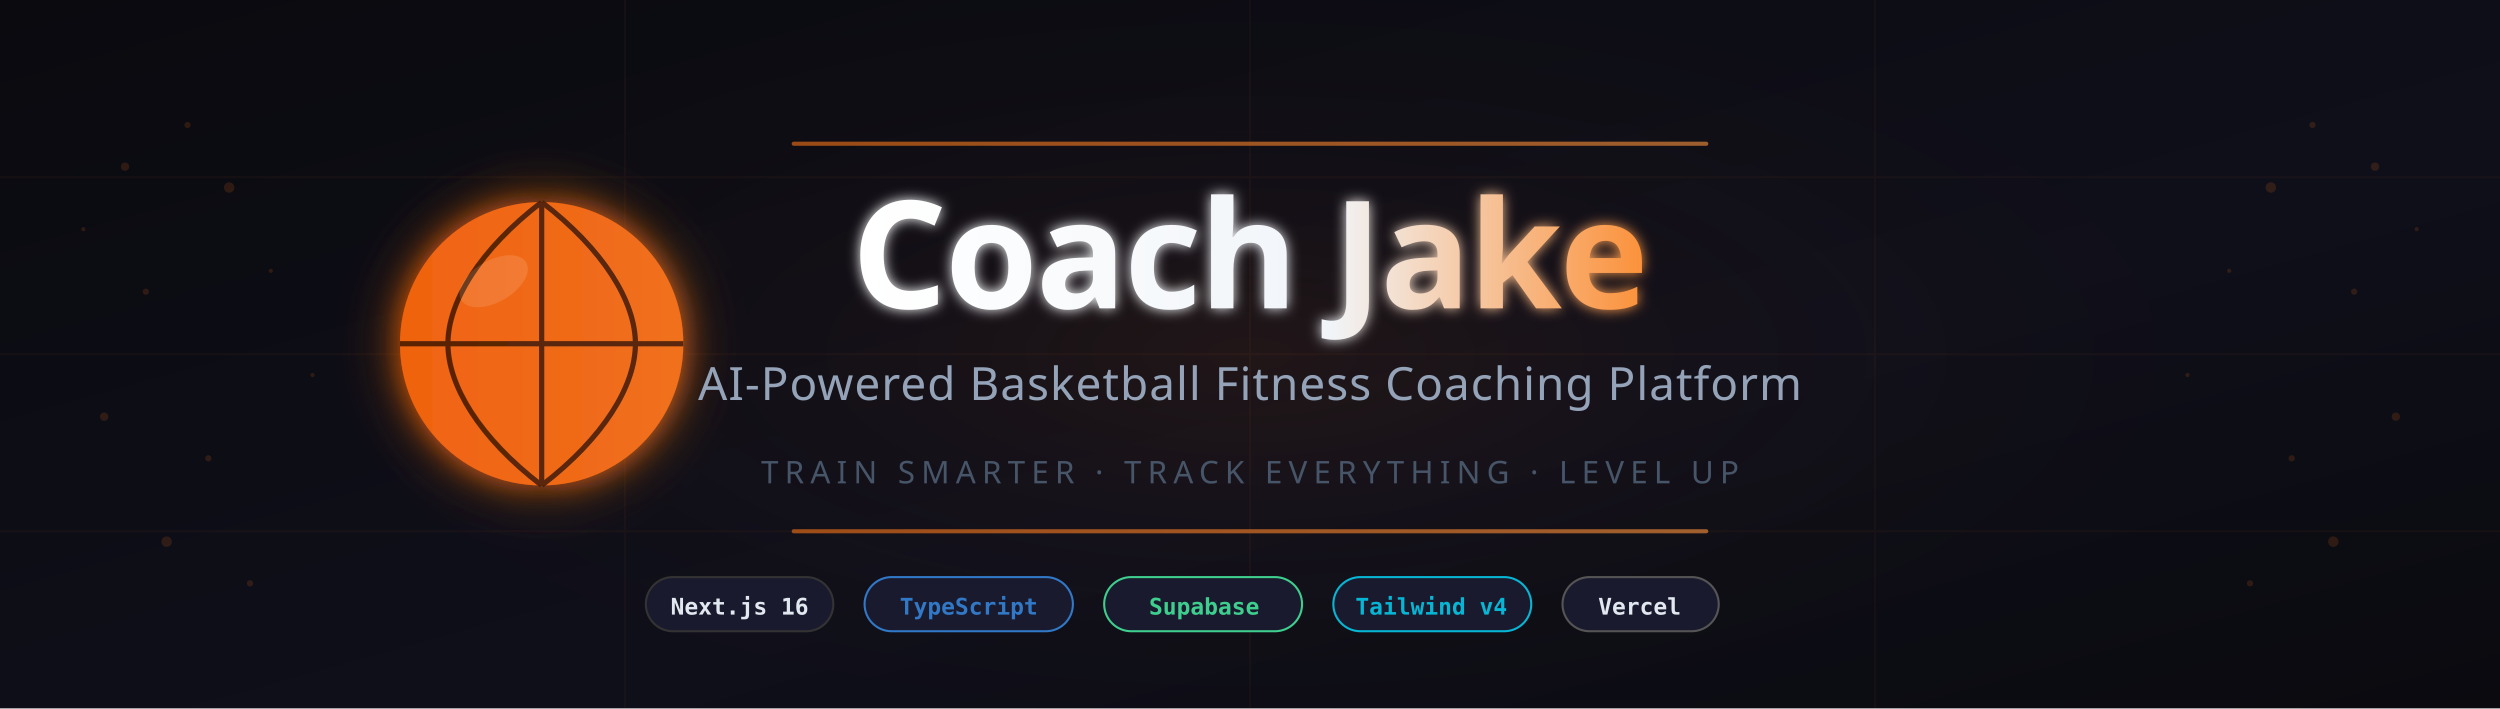
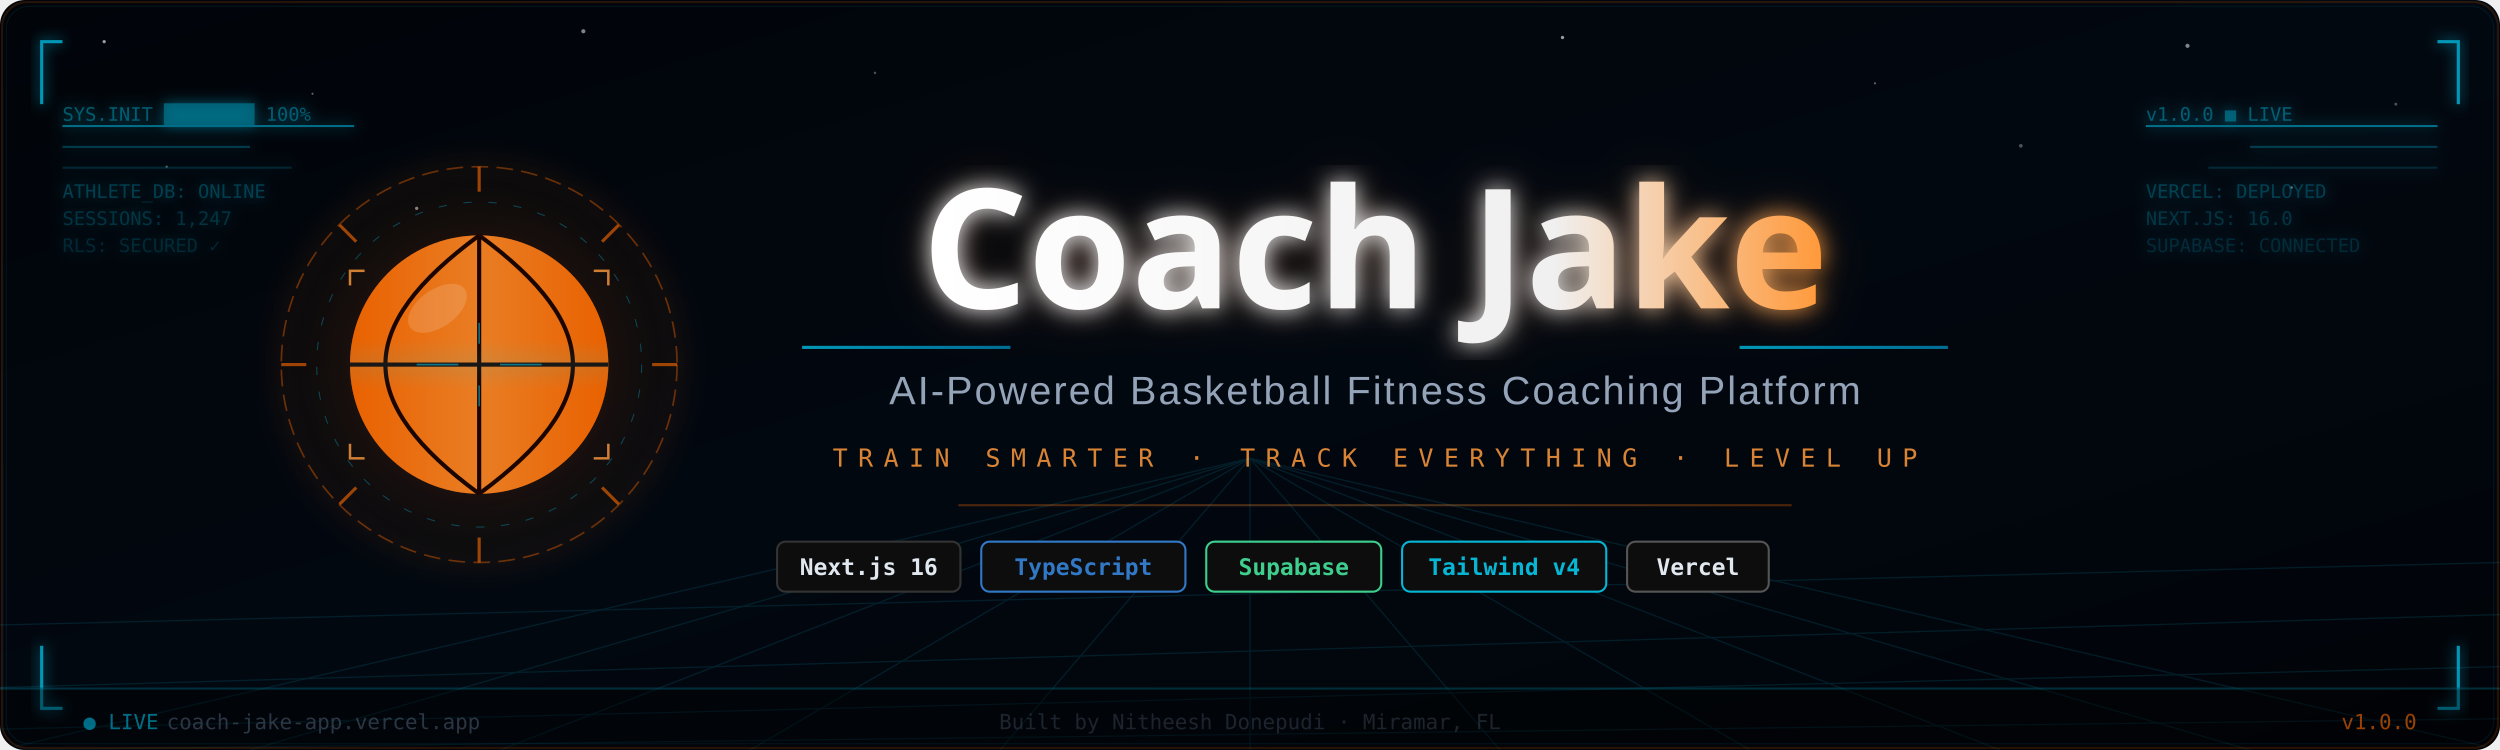
- <svg xmlns="http://www.w3.org/2000/svg" viewBox="0 0 1200 340" width="1200" height="340">
+ <svg xmlns="http://www.w3.org/2000/svg" viewBox="0 0 1200 360" width="1200" height="360">
  <defs>
-     <linearGradient id="bgGrad" x1="0%" y1="0%" x2="100%" y2="100%">
-       <stop offset="0%" style="stop-color:#0a0a0f;stop-opacity:1" />
-       <stop offset="60%" style="stop-color:#0f0f1a;stop-opacity:1" />
-       <stop offset="100%" style="stop-color:#0a0a0f;stop-opacity:1" />
+     <linearGradient id="bg" x1="0%" y1="0%" x2="100%" y2="100%">
+       <stop offset="0%" style="stop-color:#010409" />
+       <stop offset="50%" style="stop-color:#020810" />
+       <stop offset="100%" style="stop-color:#010409" />
    </linearGradient>
-     <linearGradient id="orangeGlow" x1="0%" y1="0%" x2="100%" y2="0%">
-       <stop offset="0%" style="stop-color:#f97316;stop-opacity:1" />
-       <stop offset="100%" style="stop-color:#fb923c;stop-opacity:1" />
+     <linearGradient id="neonOrange" x1="0%" y1="0%" x2="100%" y2="0%">
+       <stop offset="0%" style="stop-color:#ff6b00" />
+       <stop offset="50%" style="stop-color:#ff9a3c" />
+       <stop offset="100%" style="stop-color:#ff6b00" />
+     </linearGradient>
+     <linearGradient id="neonCyan" x1="0%" y1="0%" x2="100%" y2="0%">
+       <stop offset="0%" style="stop-color:#00d4ff" />
+       <stop offset="100%" style="stop-color:#0099cc" />
    </linearGradient>
    <linearGradient id="titleGrad" x1="0%" y1="0%" x2="100%" y2="0%">
-       <stop offset="0%" style="stop-color:#ffffff;stop-opacity:1" />
-       <stop offset="60%" style="stop-color:#f1f5f9;stop-opacity:1" />
-       <stop offset="100%" style="stop-color:#fb923c;stop-opacity:1" />
+       <stop offset="0%" style="stop-color:#ffffff" />
+       <stop offset="70%" style="stop-color:#f0f0f0" />
+       <stop offset="100%" style="stop-color:#ff9a3c" />
    </linearGradient>
-     <radialGradient id="ballGlow" cx="50%" cy="50%" r="50%">
-       <stop offset="0%" style="stop-color:#f97316;stop-opacity:0.3" />
-       <stop offset="100%" style="stop-color:#f97316;stop-opacity:0" />
+     <radialGradient id="ballHalo" cx="50%" cy="50%" r="50%">
+       <stop offset="0%" style="stop-color:#ff6b00;stop-opacity:0.35" />
+       <stop offset="60%" style="stop-color:#ff6b00;stop-opacity:0.08" />
+       <stop offset="100%" style="stop-color:#ff6b00;stop-opacity:0" />
    </radialGradient>
-     <radialGradient id="centerGlow" cx="50%" cy="50%" r="50%">
-       <stop offset="0%" style="stop-color:#f97316;stop-opacity:0.08" />
-       <stop offset="100%" style="stop-color:#0a0a0f;stop-opacity:0" />
-     </radialGradient>
-     <filter id="glow">
-       <feGaussianBlur stdDeviation="3" result="coloredBlur" />
+     <linearGradient id="scanLine" x1="0%" y1="0%" x2="0%" y2="100%">
+       <stop offset="0%" style="stop-color:#00d4ff;stop-opacity:0" />
+       <stop offset="50%" style="stop-color:#00d4ff;stop-opacity:0.15" />
+       <stop offset="100%" style="stop-color:#00d4ff;stop-opacity:0" />
+     </linearGradient>
+     <filter id="orangeGlow" x="-50%" y="-50%" width="200%" height="200%">
+       <feGaussianBlur stdDeviation="4" result="blur" />
      <feMerge>
-         <feMergeNode in="coloredBlur" />
+         <feMergeNode in="blur" />
        <feMergeNode in="SourceGraphic" />
      </feMerge>
    </filter>
-     <filter id="softGlow">
-       <feGaussianBlur stdDeviation="8" result="coloredBlur" />
+     <filter id="cyanGlow" x="-50%" y="-50%" width="200%" height="200%">
+       <feGaussianBlur stdDeviation="3" result="blur" />
      <feMerge>
-         <feMergeNode in="coloredBlur" />
+         <feMergeNode in="blur" />
        <feMergeNode in="SourceGraphic" />
      </feMerge>
    </filter>
+     <filter id="bigGlow" x="-100%" y="-100%" width="300%" height="300%">
+       <feGaussianBlur stdDeviation="12" result="blur" />
+       <feMerge>
+         <feMergeNode in="blur" />
+         <feMergeNode in="SourceGraphic" />
+       </feMerge>
+     </filter>
+     <filter id="textGlow">
+       <feGaussianBlur stdDeviation="6" result="blur" />
+       <feMerge>
+         <feMergeNode in="blur" />
+         <feMergeNode in="SourceGraphic" />
+       </feMerge>
+     </filter>
+     <clipPath id="bannerClip">
+       <rect width="1200" height="360" rx="12" />
+     </clipPath>
  </defs>
-   <rect width="1200" height="340" fill="url(#bgGrad)" />
-   <ellipse cx="600" cy="170" rx="500" ry="200" fill="url(#centerGlow)" />
-   <g opacity="0.04" stroke="#f97316" stroke-width="1">
-     <line x1="0" y1="85" x2="1200" y2="85" />
-     <line x1="0" y1="170" x2="1200" y2="170" />
-     <line x1="0" y1="255" x2="1200" y2="255" />
-     <line x1="300" y1="0" x2="300" y2="340" />
-     <line x1="600" y1="0" x2="600" y2="340" />
-     <line x1="900" y1="0" x2="900" y2="340" />
-   </g>
-   <g opacity="0.15" fill="#f97316">
-     <circle cx="60" cy="80" r="2" />
-     <circle cx="90" cy="60" r="1.5" />
-     <circle cx="40" cy="110" r="1" />
-     <circle cx="110" cy="90" r="2.5" />
-     <circle cx="70" cy="140" r="1.5" />
-     <circle cx="130" cy="130" r="1" />
-     <circle cx="50" cy="200" r="2" />
-     <circle cx="100" cy="220" r="1.5" />
-     <circle cx="150" cy="180" r="1" />
-     <circle cx="80" cy="260" r="2.5" />
-     <circle cx="120" cy="280" r="1.5" />
-   </g>
-   <g opacity="0.15" fill="#f97316">
-     <circle cx="1140" cy="80" r="2" />
-     <circle cx="1110" cy="60" r="1.5" />
-     <circle cx="1160" cy="110" r="1" />
-     <circle cx="1090" cy="90" r="2.5" />
-     <circle cx="1130" cy="140" r="1.5" />
-     <circle cx="1070" cy="130" r="1" />
-     <circle cx="1150" cy="200" r="2" />
-     <circle cx="1100" cy="220" r="1.5" />
-     <circle cx="1050" cy="180" r="1" />
-     <circle cx="1120" cy="260" r="2.5" />
-     <circle cx="1080" cy="280" r="1.5" />
-   </g>
-   <g transform="translate(185, 90)" filter="url(#softGlow)">
-     <circle cx="75" cy="75" r="95" fill="url(#ballGlow)" opacity="0.6" />
-     <circle cx="75" cy="75" r="68" fill="#ea580c" />
-     <circle cx="75" cy="75" r="68" fill="url(#orangeGlow)" opacity="0.4" />
-     <g stroke="#1a0800" stroke-width="2.5" fill="none" opacity="0.7">
-       <path d="M75 7 C75 7, 75 143, 75 143" />
-       <path d="M7 75 C7 75, 143 75, 143 75" />
-       <path d="M75 7 C45 30, 30 55, 30 75 C30 95, 45 120, 75 143" />
-       <path d="M75 7 C105 30, 120 55, 120 75 C120 95, 105 120, 75 143" />
+   <g clip-path="url(#bannerClip)">
+     <rect width="1200" height="360" fill="url(#bg)" rx="12" />
+     <g opacity="0.12" stroke="#00d4ff" stroke-width="0.6">
+       <line x1="0" y1="360" x2="600" y2="220" />
+       <line x1="120" y1="360" x2="600" y2="220" />
+       <line x1="240" y1="360" x2="600" y2="220" />
+       <line x1="360" y1="360" x2="600" y2="220" />
+       <line x1="480" y1="360" x2="600" y2="220" />
+       <line x1="600" y1="360" x2="600" y2="220" />
+       <line x1="720" y1="360" x2="600" y2="220" />
+       <line x1="840" y1="360" x2="600" y2="220" />
+       <line x1="960" y1="360" x2="600" y2="220" />
+       <line x1="1080" y1="360" x2="600" y2="220" />
+       <line x1="1200" y1="360" x2="600" y2="220" />
+       <line x1="0" y1="300" x2="1200" y2="270" />
+       <line x1="0" y1="330" x2="1200" y2="295" />
+       <line x1="0" y1="350" x2="1200" y2="320" />
+       <line x1="0" y1="360" x2="1200" y2="345" />
    </g>
-     <ellipse cx="52" cy="45" rx="18" ry="10" fill="white" opacity="0.12" transform="rotate(-30 52 45)" />
-   </g>
-   <rect x="380" y="68" width="440" height="2" fill="url(#orangeGlow)" opacity="0.6" rx="1" />
-   <text x="600" y="148" font-family="'Segoe UI', -apple-system, BlinkMacSystemFont, sans-serif" font-size="72" font-weight="800" text-anchor="middle" fill="url(#titleGrad)" filter="url(#glow)" letter-spacing="-1">Coach Jake</text>
-   <text x="600" y="192" font-family="'Segoe UI', -apple-system, BlinkMacSystemFont, sans-serif" font-size="22" font-weight="400" text-anchor="middle" fill="#94a3b8" letter-spacing="0.5">AI-Powered Basketball Fitness Coaching Platform</text>
-   <text x="600" y="232" font-family="'Segoe UI', -apple-system, BlinkMacSystemFont, sans-serif" font-size="15" font-weight="300" text-anchor="middle" fill="#475569" letter-spacing="3">TRAIN SMARTER  ·  TRACK EVERYTHING  ·  LEVEL UP</text>
-   <rect x="380" y="254" width="440" height="2" fill="url(#orangeGlow)" opacity="0.6" rx="1" />
-   <g transform="translate(600, 290)" text-anchor="middle">
-     <rect x="-290" y="-13" width="90" height="26" rx="13" fill="#1a1a2e" stroke="#333" stroke-width="1" />
-     <text x="-245" y="5" font-family="monospace" font-size="11" fill="#e2e8f0" font-weight="600">Next.js 16</text>
-     <rect x="-185" y="-13" width="100" height="26" rx="13" fill="#1a1a2e" stroke="#3178C6" stroke-width="1" />
-     <text x="-135" y="5" font-family="monospace" font-size="11" fill="#3178C6" font-weight="600">TypeScript</text>
-     <rect x="-70" y="-13" width="95" height="26" rx="13" fill="#1a1a2e" stroke="#3ECF8E" stroke-width="1" />
-     <text x="-22" y="5" font-family="monospace" font-size="11" fill="#3ECF8E" font-weight="600">Supabase</text>
-     <rect x="40" y="-13" width="95" height="26" rx="13" fill="#1a1a2e" stroke="#06B6D4" stroke-width="1" />
-     <text x="87" y="5" font-family="monospace" font-size="11" fill="#06B6D4" font-weight="600">Tailwind v4</text>
-     <rect x="150" y="-13" width="75" height="26" rx="13" fill="#1a1a2e" stroke="#555" stroke-width="1" />
-     <text x="187" y="5" font-family="monospace" font-size="11" fill="#e2e8f0" font-weight="600">Vercel</text>
+     <g fill="white">
+       <circle cx="50" cy="20" r="0.8" opacity="0.6" />
+       <circle cx="150" cy="45" r="0.5" opacity="0.4" />
+       <circle cx="280" cy="15" r="1" opacity="0.5" />
+       <circle cx="420" cy="35" r="0.6" opacity="0.3" />
+       <circle cx="750" cy="18" r="0.8" opacity="0.6" />
+       <circle cx="900" cy="40" r="0.5" opacity="0.4" />
+       <circle cx="1050" cy="22" r="1" opacity="0.5" />
+       <circle cx="1150" cy="50" r="0.7" opacity="0.3" />
+       <circle cx="80" cy="80" r="0.6" opacity="0.3" />
+       <circle cx="200" cy="100" r="0.8" opacity="0.5" />
+       <circle cx="1100" cy="90" r="0.6" opacity="0.4" />
+       <circle cx="970" cy="70" r="0.9" opacity="0.3" />
+     </g>
+     <g stroke="#00d4ff" stroke-width="1.5" fill="none" opacity="0.7" filter="url(#cyanGlow)">
+       <polyline points="30,20 20,20 20,50" />
+       <polyline points="30,340 20,340 20,310" />
+     </g>
+     <g stroke="#00d4ff" stroke-width="1.5" fill="none" opacity="0.7" filter="url(#cyanGlow)">
+       <polyline points="1170,20 1180,20 1180,50" />
+       <polyline points="1170,340 1180,340 1180,310" />
+     </g>
+     <g opacity="0.5" filter="url(#cyanGlow)">
+       <rect x="30" y="60" width="140" height="1" fill="#00d4ff" />
+       <rect x="30" y="70" width="90" height="1" fill="#00d4ff" opacity="0.5" />
+       <rect x="30" y="80" width="110" height="1" fill="#00d4ff" opacity="0.3" />
+       <text x="30" y="58" font-family="monospace" font-size="9" fill="#00d4ff" opacity="0.8">SYS.INIT ████████ 100%</text>
+       <text x="30" y="95" font-family="monospace" font-size="9" fill="#00d4ff" opacity="0.5">ATHLETE_DB: ONLINE</text>
+       <text x="30" y="108" font-family="monospace" font-size="9" fill="#00d4ff" opacity="0.4">SESSIONS: 1,247</text>
+       <text x="30" y="121" font-family="monospace" font-size="9" fill="#00d4ff" opacity="0.3">RLS: SECURED ✓</text>
+     </g>
+     <g opacity="0.5" filter="url(#cyanGlow)">
+       <rect x="1030" y="60" width="140" height="1" fill="#00d4ff" />
+       <rect x="1080" y="70" width="90" height="1" fill="#00d4ff" opacity="0.5" />
+       <rect x="1060" y="80" width="110" height="1" fill="#00d4ff" opacity="0.3" />
+       <text x="1030" y="58" font-family="monospace" font-size="9" fill="#00d4ff" opacity="0.8">v1.0.0 ■ LIVE</text>
+       <text x="1030" y="95" font-family="monospace" font-size="9" fill="#00d4ff" opacity="0.5">VERCEL: DEPLOYED</text>
+       <text x="1030" y="108" font-family="monospace" font-size="9" fill="#00d4ff" opacity="0.4">NEXT.JS: 16.0</text>
+       <text x="1030" y="121" font-family="monospace" font-size="9" fill="#00d4ff" opacity="0.3">SUPABASE: CONNECTED</text>
+     </g>
+     <circle cx="230" cy="175" r="110" fill="url(#ballHalo)" />
+     <circle cx="230" cy="175" r="95" fill="none" stroke="#ff6b00" stroke-width="0.8" stroke-dasharray="8 4" opacity="0.4" filter="url(#orangeGlow)" />
+     <circle cx="230" cy="175" r="78" fill="none" stroke="#00d4ff" stroke-width="0.5" stroke-dasharray="4 8" opacity="0.3" />
+     <g stroke="#ff6b00" stroke-width="1.5" opacity="0.6">
+       <line x1="230" y1="80" x2="230" y2="92" />
+       <line x1="230" y1="258" x2="230" y2="270" />
+       <line x1="135" y1="175" x2="147" y2="175" />
+       <line x1="313" y1="175" x2="325" y2="175" />
+       <line x1="163" y1="108" x2="171" y2="116" />
+       <line x1="289" y1="234" x2="297" y2="242" />
+       <line x1="163" y1="242" x2="171" y2="234" />
+       <line x1="289" y1="116" x2="297" y2="108" />
+     </g>
+     <circle cx="230" cy="175" r="62" fill="#c95200" />
+     <circle cx="230" cy="175" r="62" fill="url(#neonOrange)" opacity="0.6" />
+     <g stroke="#1a0500" stroke-width="2" fill="none">
+       <line x1="230" y1="113" x2="230" y2="237" />
+       <line x1="168" y1="175" x2="292" y2="175" />
+       <path d="M230,113 C200,135 185,155 185,175 C185,195 200,215 230,237" />
+       <path d="M230,113 C260,135 275,155 275,175 C275,195 260,215 230,237" />
+     </g>
+     <ellipse cx="210" cy="148" rx="16" ry="9" fill="white" opacity="0.15" transform="rotate(-35 210 148)" />
+     <rect x="168" y="163" width="124" height="24" fill="url(#scanLine)" opacity="0.6" />
+     <g stroke="#00d4ff" stroke-width="0.8" opacity="0.5">
+       <line x1="200" y1="175" x2="220" y2="175" />
+       <line x1="240" y1="175" x2="260" y2="175" />
+       <line x1="230" y1="155" x2="230" y2="165" />
+       <line x1="230" y1="185" x2="230" y2="195" />
+     </g>
+     <g stroke="#ff9a3c" stroke-width="1.2" fill="none" opacity="0.8">
+       <polyline points="175,130 168,130 168,137" />
+       <polyline points="285,130 292,130 292,137" />
+       <polyline points="175,220 168,220 168,213" />
+       <polyline points="285,220 292,220 292,213" />
+     </g>
+     <text x="660" y="148" font-family="'Segoe UI', Arial Black, sans-serif" font-size="80" font-weight="900" text-anchor="middle" fill="#ff6b00" opacity="0.2" filter="url(#bigGlow)">Coach Jake</text>
+     <text x="660" y="148" font-family="'Segoe UI', Arial Black, sans-serif" font-size="80" font-weight="900" text-anchor="middle" fill="url(#titleGrad)" filter="url(#textGlow)">Coach Jake</text>
+     <rect x="385" y="166" width="100" height="1.5" fill="url(#neonCyan)" opacity="0.7" />
+     <rect x="835" y="166" width="100" height="1.5" fill="url(#neonCyan)" opacity="0.7" />
+     <text x="660" y="194" font-family="'Segoe UI', Arial, sans-serif" font-size="19" font-weight="300" text-anchor="middle" fill="#94a3b8" letter-spacing="1">AI-Powered Basketball Fitness Coaching Platform</text>
+     <text x="660" y="224" font-family="monospace" font-size="12" font-weight="400" text-anchor="middle" fill="#ff9a3c" letter-spacing="5" opacity="0.85">TRAIN SMARTER  ·  TRACK EVERYTHING  ·  LEVEL UP</text>
+     <rect x="460" y="242" width="400" height="1" fill="url(#neonOrange)" opacity="0.3" />
+     <g font-family="monospace" font-size="11" font-weight="700">
+       <rect x="373" y="260" width="88" height="24" rx="4" fill="#0d0d0d" stroke="#333" stroke-width="1" />
+       <text x="417" y="276" text-anchor="middle" fill="#e2e8f0">Next.js 16</text>
+       <rect x="471" y="260" width="98" height="24" rx="4" fill="#0d0d0d" stroke="#3178C6" stroke-width="1" />
+       <text x="520" y="276" text-anchor="middle" fill="#3178C6">TypeScript</text>
+       <rect x="579" y="260" width="84" height="24" rx="4" fill="#0d0d0d" stroke="#3ECF8E" stroke-width="1" />
+       <text x="621" y="276" text-anchor="middle" fill="#3ECF8E">Supabase</text>
+       <rect x="673" y="260" width="98" height="24" rx="4" fill="#0d0d0d" stroke="#06B6D4" stroke-width="1" />
+       <text x="722" y="276" text-anchor="middle" fill="#06B6D4">Tailwind v4</text>
+       <rect x="781" y="260" width="68" height="24" rx="4" fill="#0d0d0d" stroke="#555" stroke-width="1" />
+       <text x="815" y="276" text-anchor="middle" fill="#e2e8f0">Vercel</text>
+     </g>
+     <rect x="0" y="330" width="1200" height="30" fill="#00000066" />
+     <rect x="0" y="330" width="1200" height="1" fill="#00d4ff" opacity="0.2" />
+     <text x="40" y="350" font-family="monospace" font-size="10" fill="#00d4ff" opacity="0.5">● LIVE</text>
+     <text x="80" y="350" font-family="monospace" font-size="10" fill="#475569" opacity="0.6">coach-jake-app.vercel.app</text>
+     <text x="600" y="350" font-family="monospace" font-size="10" fill="#475569" text-anchor="middle" opacity="0.4">Built by Nitheesh Donepudi  ·  Miramar, FL</text>
+     <text x="1160" y="350" font-family="monospace" font-size="10" fill="#ff6b00" text-anchor="end" opacity="0.6">v1.0.0</text>
+     <rect x="1" y="1" width="1198" height="358" fill="none" stroke="#ff6b00" stroke-width="1" opacity="0.15" rx="12" />
+     <rect x="3" y="3" width="1194" height="354" fill="none" stroke="#00d4ff" stroke-width="0.5" opacity="0.08" rx="11" />
  </g>
</svg>
